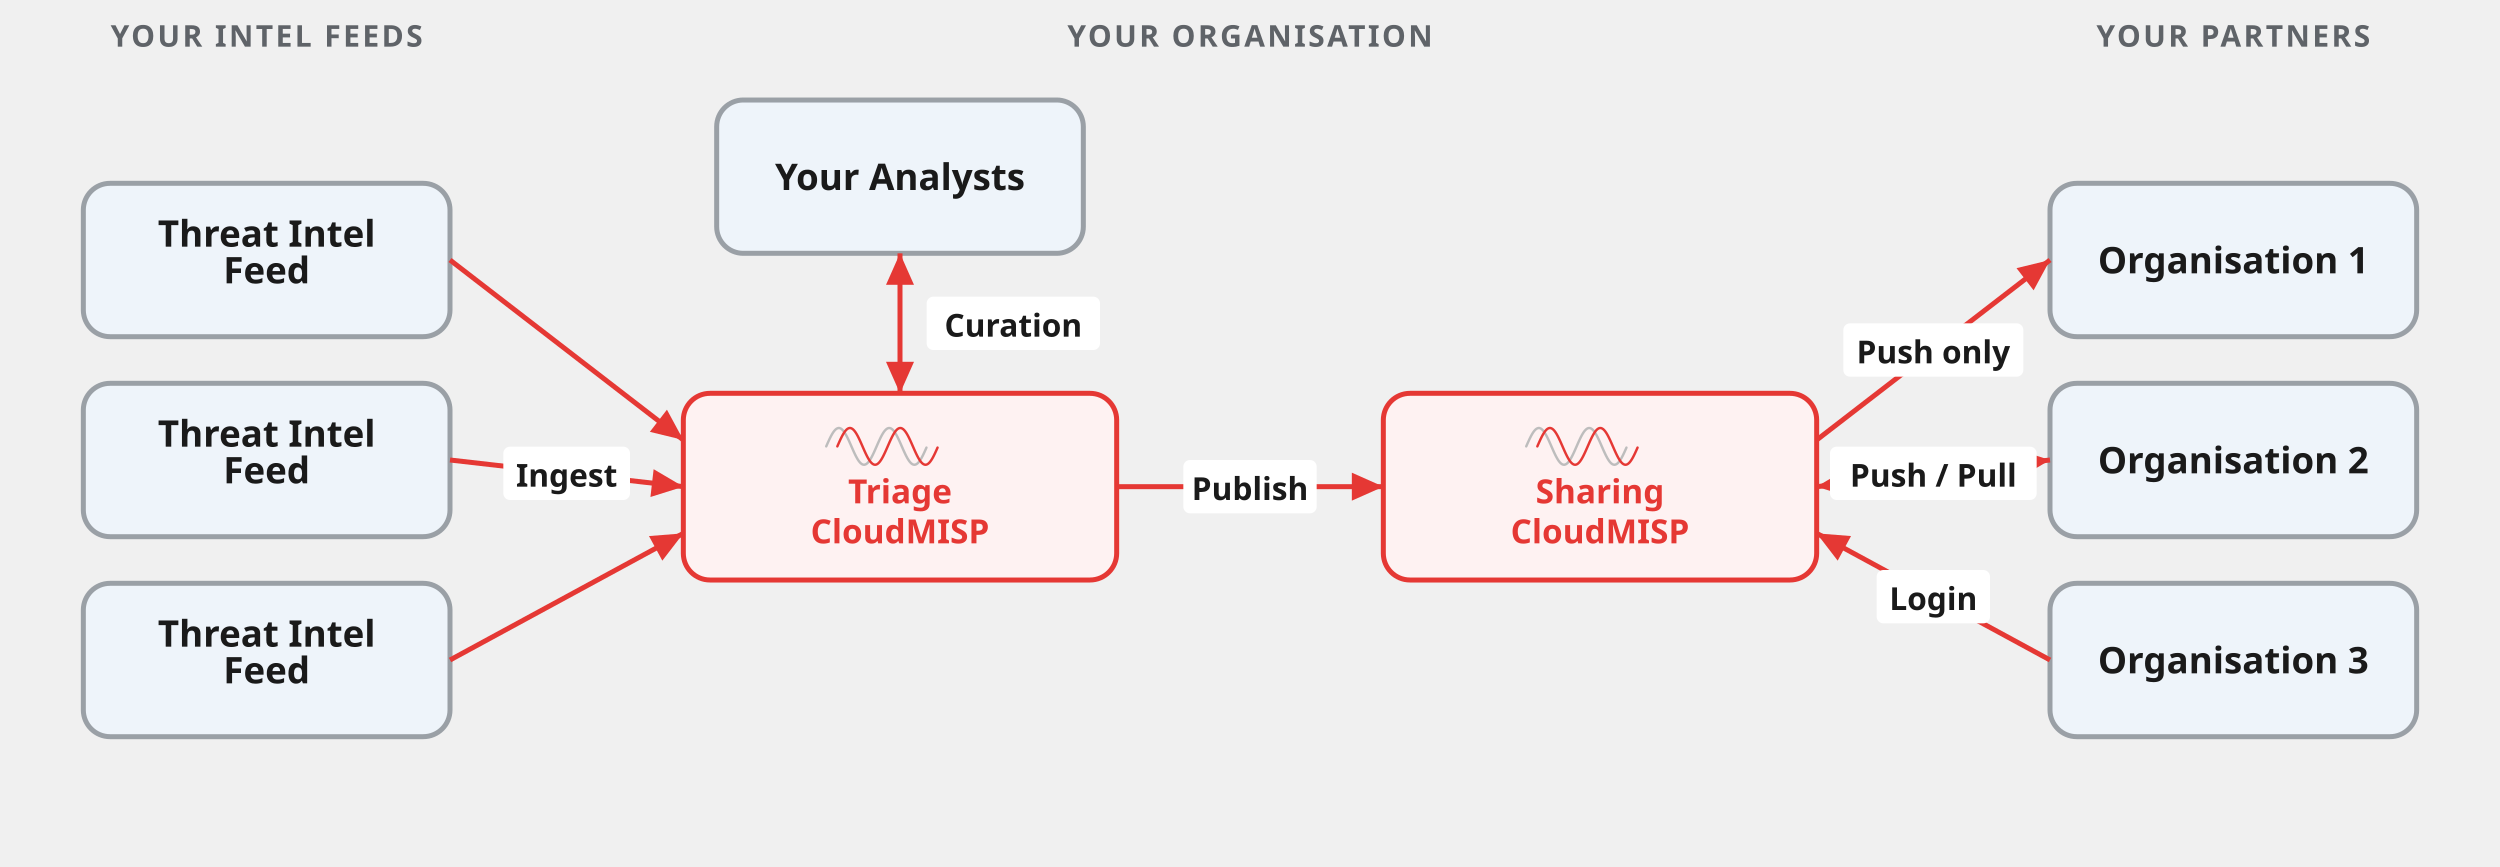
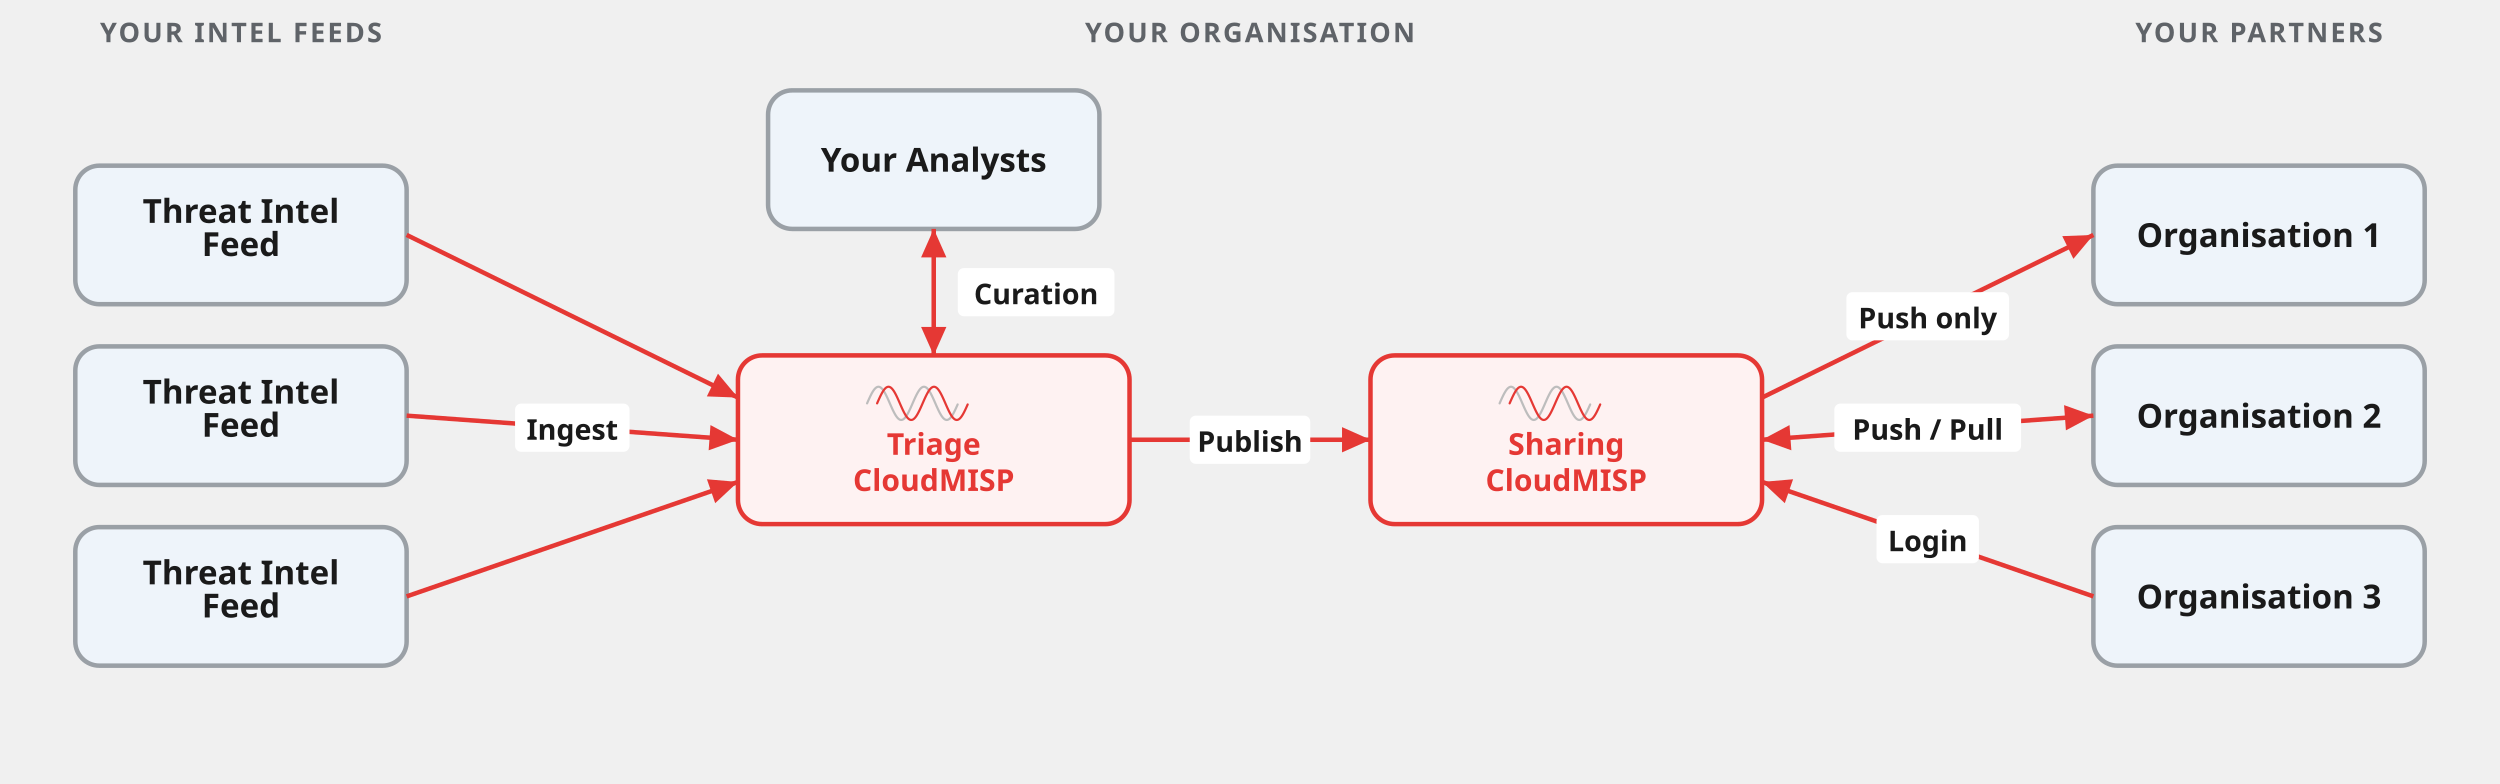
- <svg xmlns="http://www.w3.org/2000/svg" fill="none" viewBox="0 0 750 260">
+ <svg xmlns="http://www.w3.org/2000/svg" fill="none" viewBox="-40 0 830 260">
  <defs>
    <marker id="a" markerHeight="7" markerWidth="7" orient="auto" refX="9" refY="5" viewBox="0 0 10 10">
      <path fill="#e53834" d="m0 1 9 4-9 4z" />
    </marker>
    <marker id="b" markerHeight="7" markerWidth="7" orient="auto" refX="1" refY="5" viewBox="0 0 10 10">
      <path fill="#e53834" d="M10 1 1 5l9 4z" />
    </marker>
  </defs>
-   <text x="80" y="14" fill="#5f6368" font-family="Manrope, sans-serif" font-size="9" font-weight="700" letter-spacing="0.08em" text-anchor="middle">YOUR INTEL FEEDS</text>
+   <text x="40" y="14" fill="#5f6368" font-family="Manrope, sans-serif" font-size="9" font-weight="700" letter-spacing="0.08em" text-anchor="middle">YOUR INTEL FEEDS</text>
  <text x="375" y="14" fill="#5f6368" font-family="Manrope, sans-serif" font-size="9" font-weight="700" letter-spacing="0.08em" text-anchor="middle">YOUR ORGANISATION</text>
-   <text x="670" y="14" fill="#5f6368" font-family="Manrope, sans-serif" font-size="9" font-weight="700" letter-spacing="0.08em" text-anchor="middle">YOUR PARTNERS</text>
-   <rect width="110" height="46" x="25" y="55" fill="#eef4fa" stroke="#9aa0a6" stroke-width="1.5" rx="8" />
-   <text x="80" y="74" fill="#1a1a1a" font-family="Manrope, sans-serif" font-size="11" font-weight="700" text-anchor="middle">Threat Intel</text>
-   <text x="80" y="85" fill="#1a1a1a" font-family="Manrope, sans-serif" font-size="11" font-weight="700" text-anchor="middle">Feed</text>
-   <rect width="110" height="46" x="25" y="115" fill="#eef4fa" stroke="#9aa0a6" stroke-width="1.5" rx="8" />
-   <text x="80" y="134" fill="#1a1a1a" font-family="Manrope, sans-serif" font-size="11" font-weight="700" text-anchor="middle">Threat Intel</text>
-   <text x="80" y="145" fill="#1a1a1a" font-family="Manrope, sans-serif" font-size="11" font-weight="700" text-anchor="middle">Feed</text>
-   <rect width="110" height="46" x="25" y="175" fill="#eef4fa" stroke="#9aa0a6" stroke-width="1.5" rx="8" />
-   <text x="80" y="194" fill="#1a1a1a" font-family="Manrope, sans-serif" font-size="11" font-weight="700" text-anchor="middle">Threat Intel</text>
-   <text x="80" y="205" fill="#1a1a1a" font-family="Manrope, sans-serif" font-size="11" font-weight="700" text-anchor="middle">Feed</text>
+   <text x="710" y="14" fill="#5f6368" font-family="Manrope, sans-serif" font-size="9" font-weight="700" letter-spacing="0.08em" text-anchor="middle">YOUR PARTNERS</text>
+   <rect width="110" height="46" x="-15" y="55" fill="#eef4fa" stroke="#9aa0a6" stroke-width="1.5" rx="8" />
+   <text x="40" y="74" fill="#1a1a1a" font-family="Manrope, sans-serif" font-size="11" font-weight="700" text-anchor="middle">Threat Intel</text>
+   <text x="40" y="85" fill="#1a1a1a" font-family="Manrope, sans-serif" font-size="11" font-weight="700" text-anchor="middle">Feed</text>
+   <rect width="110" height="46" x="-15" y="115" fill="#eef4fa" stroke="#9aa0a6" stroke-width="1.5" rx="8" />
+   <text x="40" y="134" fill="#1a1a1a" font-family="Manrope, sans-serif" font-size="11" font-weight="700" text-anchor="middle">Threat Intel</text>
+   <text x="40" y="145" fill="#1a1a1a" font-family="Manrope, sans-serif" font-size="11" font-weight="700" text-anchor="middle">Feed</text>
+   <rect width="110" height="46" x="-15" y="175" fill="#eef4fa" stroke="#9aa0a6" stroke-width="1.5" rx="8" />
+   <text x="40" y="194" fill="#1a1a1a" font-family="Manrope, sans-serif" font-size="11" font-weight="700" text-anchor="middle">Threat Intel</text>
+   <text x="40" y="205" fill="#1a1a1a" font-family="Manrope, sans-serif" font-size="11" font-weight="700" text-anchor="middle">Feed</text>
  <rect width="110" height="46" x="215" y="30" fill="#eef4fa" stroke="#9aa0a6" stroke-width="1.5" rx="8" />
  <text x="270" y="57" fill="#1a1a1a" font-family="Manrope, sans-serif" font-size="11" font-weight="700" text-anchor="middle">Your Analysts</text>
  <rect width="130" height="56" x="205" y="118" fill="#fef2f2" stroke="#e53834" stroke-width="1.5" rx="8" />
  <g transform="translate(247.5,124) scale(0.1129,0.11268)">
    <g transform="translate(-79.72451,-588.4308)">
      <path d="m 82.999,676.411 c 0.897,-2.059 1.793,-4.119 2.69,-6.161 0.897,-2.043 1.793,-4.069 2.69,-6.063 0.897,-1.994 1.793,-3.955 2.69,-5.869 0.897,-1.913 1.793,-3.778 2.69,-5.581 0.897,-1.802 1.793,-3.541 2.69,-5.204 0.897,-1.662 1.793,-3.248 2.69,-4.744 0.897,-1.496 1.793,-2.903 2.69,-4.209 0.897,-1.306 1.793,-2.511 2.69,-3.606 0.897,-1.095 1.793,-2.08 2.69,-2.947 0.897,-0.867 1.793,-1.615 2.69,-2.24 0.897,-0.625 1.793,-1.125 2.69,-1.498 0.897,-0.373 1.793,-0.617 2.69,-0.732 0.897,-0.115 1.793,-0.099 2.69,0.046 0.897,0.145 1.793,0.421 2.69,0.823 0.897,0.403 1.793,0.933 2.69,1.587 0.897,0.654 1.793,1.431 2.69,2.326 0.897,0.894 1.793,1.907 2.69,3.028 0.897,1.121 1.793,2.351 2.69,3.681 0.897,1.33 1.793,2.759 2.69,4.276 0.897,1.517 1.793,3.122 2.69,4.803 0.897,1.68 1.793,3.436 2.69,5.253 0.897,1.817 1.793,3.695 2.69,5.62 0.897,1.924 1.793,3.895 2.69,5.897 0.897,2.001 1.793,4.034 2.69,6.08 0.897,2.046 1.793,4.107 2.69,6.167 0.897,2.059 1.793,4.116 2.69,6.155 0.897,2.039 1.793,4.059 2.69,6.045 0.897,1.986 1.793,3.938 2.69,5.839 0.897,1.902 1.793,3.753 2.69,5.54 0.897,1.787 1.793,3.509 2.69,5.153 0.897,1.644 1.793,3.209 2.69,4.684 0.897,1.475 1.793,2.858 2.69,4.141 0.897,1.282 1.793,2.462 2.69,3.531 0.897,1.069 1.793,2.026 2.69,2.865 0.897,0.839 1.793,1.558 2.69,2.154 0.897,0.595 1.793,1.066 2.69,1.408 0.897,0.342 1.793,0.556 2.69,0.64 0.897,0.084 1.793,0.037 2.69,-0.139 0.897,-0.176 1.793,-0.482 2.69,-0.915 0.897,-0.433 1.793,-0.993 2.69,-1.676 0.897,-0.683 1.793,-1.489 2.69,-2.411 0.897,-0.922 1.793,-1.961 2.69,-3.108 0.897,-1.147 1.793,-2.402 2.69,-3.755 0.897,-1.353 1.793,-2.804 2.69,-4.342 0.897,-1.538 1.793,-3.162 2.69,-4.86 0.897,-1.698 1.793,-3.47 2.69,-5.301 0.897,-1.831 1.793,-3.722 2.69,-5.657 0.897,-1.935 1.793,-3.915 2.69,-5.923 0.897,-2.008 1.793,-4.046 2.69,-6.095 0.897,-2.05 1.793,-4.112 2.69,-6.17 0.897,-2.058 1.793,-4.113 2.69,-6.147 0.897,-2.034 1.793,-4.048 2.69,-6.026 0.897,-1.978 1.793,-3.919 2.69,-5.809 0.897,-1.89 1.793,-3.727 2.69,-5.499 0.897,-1.772 1.793,-3.477 2.69,-5.102 0.897,-1.625 1.793,-3.17 2.69,-4.624 0.897,-1.453 1.793,-2.814 2.69,-4.072 0.897,-1.258 1.793,-2.412 2.69,-3.455 0.897,-1.042 1.793,-1.972 2.69,-2.783 0.897,-0.811 1.793,-1.501 2.69,-2.067 0.897,-0.566 1.793,-1.006 2.69,-1.318 0.897,-0.312 1.793,-0.495 2.69,-0.548 0.897,-0.053 1.793,0.024 2.69,0.231 0.897,0.207 1.793,0.543 2.69,1.006 0.897,0.463 1.793,1.053 2.69,1.765 0.897,0.712 1.793,1.546 2.69,2.496 0.897,0.95 1.793,2.015 2.69,3.187 0.897,1.172 1.793,2.452 2.69,3.828 0.897,1.376 1.793,2.849 2.69,4.407 0.897,1.558 1.793,3.201 2.69,4.917 0.897,1.715 1.793,3.503 2.69,5.348 0.897,1.845 1.793,3.748 2.69,5.694 0.897,1.946 1.793,3.934 2.69,5.949 0.897,2.015 1.793,4.057 2.69,6.109 0.897,2.052 1.793,4.115 2.69,6.173 0.897,2.057 1.793,4.109 2.69,6.138 0.897,2.029 1.793,4.036 2.69,6.005 0.897,1.969 1.793,3.899 2.69,5.777 0.897,1.877 1.793,3.701 2.69,5.456 0.897,1.756 1.793,3.443 2.69,5.049 0.897,1.606 1.793,3.131 2.69,4.562 0.897,1.431 1.793,2.768 2.69,4.002 0.897,1.233 1.793,2.362 2.69,3.378 0.897,1.016 1.793,1.918 2.69,2.7 0.897,0.782 1.793,1.443 2.69,1.979 0.897,0.536 1.793,0.946 2.69,1.227 0.897,0.281 1.793,0.433 2.69,0.456 0.897,0.022 1.793,-0.086 2.69,-0.323 0.897,-0.237 1.793,-0.604 2.69,-1.097 0.897,-0.493 1.793,-1.113 2.69,-1.854 0.897,-0.741 1.793,-1.603 2.69,-2.58 0.897,-0.977 1.793,-2.069 2.69,-3.266 0.897,-1.197 1.793,-2.501 2.69,-3.9 0.897,-1.399 1.793,-2.893 2.69,-4.471 0.897,-1.578 1.793,-3.24 2.69,-4.972 0.897,-1.732 1.793,-3.535 2.69,-5.393 0.897,-1.859 1.793,-3.773 2.69,-5.729 0.897,-1.955 1.793,-3.952 2.69,-5.973 0.897,-2.021 1.793,-4.067 2.69,-6.122" style="fill:none;stroke:#bdbdbd;stroke-width:6.549;stroke-linecap:round;stroke-linejoin:miter;stroke-miterlimit:0.7" />
      <path d="m 112.48,676.411 c 0.897,-2.059 1.793,-4.119 2.69,-6.161 0.897,-2.043 1.793,-4.069 2.69,-6.063 0.897,-1.994 1.793,-3.955 2.69,-5.869 0.897,-1.913 1.793,-3.778 2.69,-5.581 0.897,-1.802 1.793,-3.541 2.69,-5.204 0.897,-1.662 1.793,-3.248 2.69,-4.744 0.897,-1.496 1.793,-2.903 2.69,-4.209 0.897,-1.306 1.793,-2.511 2.69,-3.606 0.897,-1.095 1.793,-2.08 2.69,-2.947 0.897,-0.867 1.793,-1.615 2.69,-2.24 0.897,-0.625 1.793,-1.125 2.69,-1.498 0.897,-0.373 1.793,-0.617 2.69,-0.732 0.897,-0.115 1.793,-0.099 2.69,0.046 0.897,0.145 1.793,0.421 2.69,0.823 0.897,0.403 1.793,0.933 2.69,1.587 0.897,0.654 1.793,1.431 2.69,2.326 0.897,0.894 1.793,1.907 2.69,3.028 0.897,1.121 1.793,2.351 2.69,3.681 0.897,1.33 1.793,2.759 2.69,4.276 0.897,1.517 1.793,3.122 2.69,4.803 0.897,1.68 1.793,3.436 2.69,5.253 0.897,1.817 1.793,3.695 2.69,5.62 0.897,1.924 1.793,3.895 2.69,5.897 0.897,2.001 1.793,4.034 2.69,6.08 0.897,2.047 1.793,4.108 2.69,6.167 0.897,2.059 1.793,4.116 2.69,6.155 0.897,2.039 1.793,4.059 2.69,6.045 0.897,1.986 1.793,3.938 2.69,5.839 0.897,1.902 1.793,3.753 2.69,5.54 0.897,1.787 1.793,3.509 2.69,5.153 0.897,1.644 1.793,3.209 2.69,4.684 0.897,1.475 1.793,2.858 2.69,4.141 0.897,1.282 1.793,2.462 2.69,3.531 0.897,1.069 1.793,2.026 2.69,2.865 0.897,0.839 1.793,1.558 2.69,2.154 0.897,0.595 1.793,1.066 2.69,1.408 0.897,0.342 1.793,0.556 2.69,0.64 0.897,0.084 1.793,0.037 2.69,-0.139 0.897,-0.176 1.793,-0.482 2.69,-0.915 0.897,-0.433 1.793,-0.993 2.69,-1.676 0.897,-0.683 1.793,-1.489 2.69,-2.411 0.897,-0.922 1.793,-1.961 2.69,-3.108 0.897,-1.147 1.793,-2.402 2.69,-3.755 0.897,-1.353 1.793,-2.804 2.69,-4.342 0.897,-1.538 1.793,-3.162 2.69,-4.86 0.897,-1.698 1.793,-3.47 2.69,-5.301 0.897,-1.831 1.793,-3.722 2.69,-5.657 0.897,-1.935 1.793,-3.915 2.69,-5.923 0.897,-2.008 1.793,-4.046 2.69,-6.095 0.897,-2.05 1.793,-4.112 2.69,-6.17 0.897,-2.058 1.793,-4.113 2.69,-6.147 0.897,-2.034 1.793,-4.048 2.69,-6.026 0.897,-1.978 1.793,-3.919 2.69,-5.809 0.897,-1.89 1.793,-3.727 2.69,-5.499 0.897,-1.772 1.793,-3.477 2.69,-5.102 0.897,-1.625 1.793,-3.17 2.69,-4.624 0.897,-1.453 1.793,-2.814 2.69,-4.072 0.897,-1.258 1.793,-2.412 2.69,-3.455 0.897,-1.042 1.793,-1.972 2.69,-2.783 0.897,-0.811 1.793,-1.501 2.69,-2.067 0.897,-0.566 1.793,-1.006 2.69,-1.318 0.897,-0.312 1.793,-0.495 2.69,-0.548 0.897,-0.053 1.793,0.024 2.69,0.231 0.897,0.207 1.793,0.543 2.69,1.006 0.897,0.463 1.793,1.053 2.69,1.765 0.897,0.712 1.793,1.546 2.69,2.496 0.897,0.95 1.793,2.015 2.69,3.187 0.897,1.172 1.793,2.452 2.69,3.828 0.897,1.376 1.793,2.849 2.69,4.407 0.897,1.558 1.793,3.201 2.69,4.917 0.897,1.715 1.793,3.503 2.69,5.348 0.897,1.845 1.793,3.748 2.69,5.694 0.897,1.946 1.793,3.934 2.69,5.949 0.897,2.015 1.793,4.057 2.69,6.109 0.897,2.052 1.793,4.115 2.69,6.173 0.897,2.057 1.793,4.109 2.69,6.138 0.897,2.029 1.793,4.036 2.69,6.005 0.897,1.969 1.793,3.899 2.69,5.777 0.897,1.877 1.793,3.701 2.69,5.456 0.897,1.756 1.793,3.443 2.69,5.049 0.897,1.606 1.793,3.131 2.69,4.562 0.897,1.431 1.793,2.768 2.69,4.002 0.897,1.233 1.793,2.362 2.69,3.378 0.897,1.016 1.793,1.918 2.69,2.7 0.897,0.782 1.793,1.443 2.69,1.979 0.897,0.536 1.793,0.946 2.69,1.227 0.897,0.281 1.793,0.433 2.69,0.456 0.897,0.022 1.793,-0.086 2.69,-0.323 0.897,-0.237 1.793,-0.604 2.69,-1.097 0.897,-0.493 1.793,-1.113 2.69,-1.853 0.897,-0.741 1.793,-1.603 2.69,-2.58 0.897,-0.977 1.793,-2.069 2.69,-3.266 0.897,-1.197 1.793,-2.501 2.69,-3.9 0.897,-1.399 1.793,-2.893 2.69,-4.471 0.897,-1.578 1.793,-3.24 2.69,-4.972 0.897,-1.732 1.793,-3.535 2.69,-5.393 0.897,-1.859 1.793,-3.773 2.69,-5.729 0.897,-1.955 1.793,-3.952 2.69,-5.973 0.897,-2.021 1.793,-4.067 2.69,-6.122" style="fill:none;stroke:#e53834;stroke-width:6.549;stroke-linecap:round;stroke-linejoin:miter;stroke-miterlimit:0.7" />
    </g>
  </g>
  <text x="270" y="151" fill="#e53834" font-family="Manrope, sans-serif" font-size="10" font-weight="700" text-anchor="middle">Triage</text>
  <text x="270" y="163" fill="#e53834" font-family="Manrope, sans-serif" font-size="10" font-weight="700" text-anchor="middle">CloudMISP</text>
  <rect width="130" height="56" x="415" y="118" fill="#fef2f2" stroke="#e53834" stroke-width="1.5" rx="8" />
  <g transform="translate(457.5,124) scale(0.1129,0.11268)">
    <g transform="translate(-79.72451,-588.4308)">
      <path d="m 82.999,676.411 c 0.897,-2.059 1.793,-4.119 2.69,-6.161 0.897,-2.043 1.793,-4.069 2.69,-6.063 0.897,-1.994 1.793,-3.955 2.69,-5.869 0.897,-1.913 1.793,-3.778 2.69,-5.581 0.897,-1.802 1.793,-3.541 2.69,-5.204 0.897,-1.662 1.793,-3.248 2.69,-4.744 0.897,-1.496 1.793,-2.903 2.69,-4.209 0.897,-1.306 1.793,-2.511 2.69,-3.606 0.897,-1.095 1.793,-2.08 2.69,-2.947 0.897,-0.867 1.793,-1.615 2.69,-2.24 0.897,-0.625 1.793,-1.125 2.69,-1.498 0.897,-0.373 1.793,-0.617 2.69,-0.732 0.897,-0.115 1.793,-0.099 2.69,0.046 0.897,0.145 1.793,0.421 2.69,0.823 0.897,0.403 1.793,0.933 2.69,1.587 0.897,0.654 1.793,1.431 2.69,2.326 0.897,0.894 1.793,1.907 2.69,3.028 0.897,1.121 1.793,2.351 2.69,3.681 0.897,1.33 1.793,2.759 2.69,4.276 0.897,1.517 1.793,3.122 2.69,4.803 0.897,1.68 1.793,3.436 2.69,5.253 0.897,1.817 1.793,3.695 2.69,5.62 0.897,1.924 1.793,3.895 2.69,5.897 0.897,2.001 1.793,4.034 2.69,6.08 0.897,2.046 1.793,4.107 2.69,6.167 0.897,2.059 1.793,4.116 2.69,6.155 0.897,2.039 1.793,4.059 2.69,6.045 0.897,1.986 1.793,3.938 2.69,5.839 0.897,1.902 1.793,3.753 2.69,5.54 0.897,1.787 1.793,3.509 2.69,5.153 0.897,1.644 1.793,3.209 2.69,4.684 0.897,1.475 1.793,2.858 2.69,4.141 0.897,1.282 1.793,2.462 2.69,3.531 0.897,1.069 1.793,2.026 2.69,2.865 0.897,0.839 1.793,1.558 2.69,2.154 0.897,0.595 1.793,1.066 2.69,1.408 0.897,0.342 1.793,0.556 2.69,0.64 0.897,0.084 1.793,0.037 2.69,-0.139 0.897,-0.176 1.793,-0.482 2.69,-0.915 0.897,-0.433 1.793,-0.993 2.69,-1.676 0.897,-0.683 1.793,-1.489 2.69,-2.411 0.897,-0.922 1.793,-1.961 2.69,-3.108 0.897,-1.147 1.793,-2.402 2.69,-3.755 0.897,-1.353 1.793,-2.804 2.69,-4.342 0.897,-1.538 1.793,-3.162 2.69,-4.86 0.897,-1.698 1.793,-3.47 2.69,-5.301 0.897,-1.831 1.793,-3.722 2.69,-5.657 0.897,-1.935 1.793,-3.915 2.69,-5.923 0.897,-2.008 1.793,-4.046 2.69,-6.095 0.897,-2.05 1.793,-4.112 2.69,-6.17 0.897,-2.058 1.793,-4.113 2.69,-6.147 0.897,-2.034 1.793,-4.048 2.69,-6.026 0.897,-1.978 1.793,-3.919 2.69,-5.809 0.897,-1.89 1.793,-3.727 2.69,-5.499 0.897,-1.772 1.793,-3.477 2.69,-5.102 0.897,-1.625 1.793,-3.17 2.69,-4.624 0.897,-1.453 1.793,-2.814 2.69,-4.072 0.897,-1.258 1.793,-2.412 2.69,-3.455 0.897,-1.042 1.793,-1.972 2.69,-2.783 0.897,-0.811 1.793,-1.501 2.69,-2.067 0.897,-0.566 1.793,-1.006 2.69,-1.318 0.897,-0.312 1.793,-0.495 2.69,-0.548 0.897,-0.053 1.793,0.024 2.69,0.231 0.897,0.207 1.793,0.543 2.69,1.006 0.897,0.463 1.793,1.053 2.69,1.765 0.897,0.712 1.793,1.546 2.69,2.496 0.897,0.95 1.793,2.015 2.69,3.187 0.897,1.172 1.793,2.452 2.69,3.828 0.897,1.376 1.793,2.849 2.69,4.407 0.897,1.558 1.793,3.201 2.69,4.917 0.897,1.715 1.793,3.503 2.69,5.348 0.897,1.845 1.793,3.748 2.69,5.694 0.897,1.946 1.793,3.934 2.69,5.949 0.897,2.015 1.793,4.057 2.69,6.109 0.897,2.052 1.793,4.115 2.69,6.173 0.897,2.057 1.793,4.109 2.69,6.138 0.897,2.029 1.793,4.036 2.69,6.005 0.897,1.969 1.793,3.899 2.69,5.777 0.897,1.877 1.793,3.701 2.69,5.456 0.897,1.756 1.793,3.443 2.69,5.049 0.897,1.606 1.793,3.131 2.69,4.562 0.897,1.431 1.793,2.768 2.69,4.002 0.897,1.233 1.793,2.362 2.69,3.378 0.897,1.016 1.793,1.918 2.69,2.7 0.897,0.782 1.793,1.443 2.69,1.979 0.897,0.536 1.793,0.946 2.69,1.227 0.897,0.281 1.793,0.433 2.69,0.456 0.897,0.022 1.793,-0.086 2.69,-0.323 0.897,-0.237 1.793,-0.604 2.69,-1.097 0.897,-0.493 1.793,-1.113 2.69,-1.854 0.897,-0.741 1.793,-1.603 2.69,-2.58 0.897,-0.977 1.793,-2.069 2.69,-3.266 0.897,-1.197 1.793,-2.501 2.69,-3.9 0.897,-1.399 1.793,-2.893 2.69,-4.471 0.897,-1.578 1.793,-3.24 2.69,-4.972 0.897,-1.732 1.793,-3.535 2.69,-5.393 0.897,-1.859 1.793,-3.773 2.69,-5.729 0.897,-1.955 1.793,-3.952 2.69,-5.973 0.897,-2.021 1.793,-4.067 2.69,-6.122" style="fill:none;stroke:#bdbdbd;stroke-width:6.549;stroke-linecap:round;stroke-linejoin:miter;stroke-miterlimit:0.7" />
      <path d="m 112.48,676.411 c 0.897,-2.059 1.793,-4.119 2.69,-6.161 0.897,-2.043 1.793,-4.069 2.69,-6.063 0.897,-1.994 1.793,-3.955 2.69,-5.869 0.897,-1.913 1.793,-3.778 2.69,-5.581 0.897,-1.802 1.793,-3.541 2.69,-5.204 0.897,-1.662 1.793,-3.248 2.69,-4.744 0.897,-1.496 1.793,-2.903 2.69,-4.209 0.897,-1.306 1.793,-2.511 2.69,-3.606 0.897,-1.095 1.793,-2.08 2.69,-2.947 0.897,-0.867 1.793,-1.615 2.69,-2.24 0.897,-0.625 1.793,-1.125 2.69,-1.498 0.897,-0.373 1.793,-0.617 2.69,-0.732 0.897,-0.115 1.793,-0.099 2.69,0.046 0.897,0.145 1.793,0.421 2.69,0.823 0.897,0.403 1.793,0.933 2.69,1.587 0.897,0.654 1.793,1.431 2.69,2.326 0.897,0.894 1.793,1.907 2.69,3.028 0.897,1.121 1.793,2.351 2.69,3.681 0.897,1.33 1.793,2.759 2.69,4.276 0.897,1.517 1.793,3.122 2.69,4.803 0.897,1.68 1.793,3.436 2.69,5.253 0.897,1.817 1.793,3.695 2.69,5.62 0.897,1.924 1.793,3.895 2.69,5.897 0.897,2.001 1.793,4.034 2.69,6.08 0.897,2.047 1.793,4.108 2.69,6.167 0.897,2.059 1.793,4.116 2.69,6.155 0.897,2.039 1.793,4.059 2.69,6.045 0.897,1.986 1.793,3.938 2.69,5.839 0.897,1.902 1.793,3.753 2.69,5.54 0.897,1.787 1.793,3.509 2.69,5.153 0.897,1.644 1.793,3.209 2.69,4.684 0.897,1.475 1.793,2.858 2.69,4.141 0.897,1.282 1.793,2.462 2.69,3.531 0.897,1.069 1.793,2.026 2.69,2.865 0.897,0.839 1.793,1.558 2.69,2.154 0.897,0.595 1.793,1.066 2.69,1.408 0.897,0.342 1.793,0.556 2.69,0.64 0.897,0.084 1.793,0.037 2.69,-0.139 0.897,-0.176 1.793,-0.482 2.69,-0.915 0.897,-0.433 1.793,-0.993 2.69,-1.676 0.897,-0.683 1.793,-1.489 2.69,-2.411 0.897,-0.922 1.793,-1.961 2.69,-3.108 0.897,-1.147 1.793,-2.402 2.69,-3.755 0.897,-1.353 1.793,-2.804 2.69,-4.342 0.897,-1.538 1.793,-3.162 2.69,-4.86 0.897,-1.698 1.793,-3.47 2.69,-5.301 0.897,-1.831 1.793,-3.722 2.69,-5.657 0.897,-1.935 1.793,-3.915 2.69,-5.923 0.897,-2.008 1.793,-4.046 2.69,-6.095 0.897,-2.05 1.793,-4.112 2.69,-6.17 0.897,-2.058 1.793,-4.113 2.69,-6.147 0.897,-2.034 1.793,-4.048 2.69,-6.026 0.897,-1.978 1.793,-3.919 2.69,-5.809 0.897,-1.89 1.793,-3.727 2.69,-5.499 0.897,-1.772 1.793,-3.477 2.69,-5.102 0.897,-1.625 1.793,-3.17 2.69,-4.624 0.897,-1.453 1.793,-2.814 2.69,-4.072 0.897,-1.258 1.793,-2.412 2.69,-3.455 0.897,-1.042 1.793,-1.972 2.69,-2.783 0.897,-0.811 1.793,-1.501 2.69,-2.067 0.897,-0.566 1.793,-1.006 2.69,-1.318 0.897,-0.312 1.793,-0.495 2.69,-0.548 0.897,-0.053 1.793,0.024 2.69,0.231 0.897,0.207 1.793,0.543 2.69,1.006 0.897,0.463 1.793,1.053 2.69,1.765 0.897,0.712 1.793,1.546 2.69,2.496 0.897,0.95 1.793,2.015 2.69,3.187 0.897,1.172 1.793,2.452 2.69,3.828 0.897,1.376 1.793,2.849 2.69,4.407 0.897,1.558 1.793,3.201 2.69,4.917 0.897,1.715 1.793,3.503 2.69,5.348 0.897,1.845 1.793,3.748 2.69,5.694 0.897,1.946 1.793,3.934 2.69,5.949 0.897,2.015 1.793,4.057 2.69,6.109 0.897,2.052 1.793,4.115 2.69,6.173 0.897,2.057 1.793,4.109 2.69,6.138 0.897,2.029 1.793,4.036 2.69,6.005 0.897,1.969 1.793,3.899 2.69,5.777 0.897,1.877 1.793,3.701 2.69,5.456 0.897,1.756 1.793,3.443 2.69,5.049 0.897,1.606 1.793,3.131 2.69,4.562 0.897,1.431 1.793,2.768 2.69,4.002 0.897,1.233 1.793,2.362 2.69,3.378 0.897,1.016 1.793,1.918 2.69,2.7 0.897,0.782 1.793,1.443 2.69,1.979 0.897,0.536 1.793,0.946 2.69,1.227 0.897,0.281 1.793,0.433 2.69,0.456 0.897,0.022 1.793,-0.086 2.69,-0.323 0.897,-0.237 1.793,-0.604 2.69,-1.097 0.897,-0.493 1.793,-1.113 2.69,-1.853 0.897,-0.741 1.793,-1.603 2.69,-2.58 0.897,-0.977 1.793,-2.069 2.69,-3.266 0.897,-1.197 1.793,-2.501 2.69,-3.9 0.897,-1.399 1.793,-2.893 2.69,-4.471 0.897,-1.578 1.793,-3.24 2.69,-4.972 0.897,-1.732 1.793,-3.535 2.69,-5.393 0.897,-1.859 1.793,-3.773 2.69,-5.729 0.897,-1.955 1.793,-3.952 2.69,-5.973 0.897,-2.021 1.793,-4.067 2.69,-6.122" style="fill:none;stroke:#e53834;stroke-width:6.549;stroke-linecap:round;stroke-linejoin:miter;stroke-miterlimit:0.7" />
    </g>
  </g>
  <text x="480" y="151" fill="#e53834" font-family="Manrope, sans-serif" font-size="10" font-weight="700" text-anchor="middle">Sharing</text>
  <text x="480" y="163" fill="#e53834" font-family="Manrope, sans-serif" font-size="10" font-weight="700" text-anchor="middle">CloudMISP</text>
-   <rect width="110" height="46" x="615" y="55" fill="#eef4fa" stroke="#9aa0a6" stroke-width="1.5" rx="8" />
-   <text x="670" y="82" fill="#1a1a1a" font-family="Manrope, sans-serif" font-size="11" font-weight="700" text-anchor="middle">Organisation 1</text>
-   <rect width="110" height="46" x="615" y="115" fill="#eef4fa" stroke="#9aa0a6" stroke-width="1.5" rx="8" />
-   <text x="670" y="142" fill="#1a1a1a" font-family="Manrope, sans-serif" font-size="11" font-weight="700" text-anchor="middle">Organisation 2</text>
-   <rect width="110" height="46" x="615" y="175" fill="#eef4fa" stroke="#9aa0a6" stroke-width="1.5" rx="8" />
-   <text x="670" y="202" fill="#1a1a1a" font-family="Manrope, sans-serif" font-size="11" font-weight="700" text-anchor="middle">Organisation 3</text>
-   <path stroke="#e53834" stroke-width="1.5" marker-end="url(#a)" d="M135 78 205 132" />
-   <path stroke="#e53834" stroke-width="1.5" marker-end="url(#a)" d="M135 138 205 146" />
-   <path stroke="#e53834" stroke-width="1.5" marker-end="url(#a)" d="M135 198 205 160" />
+   <rect width="110" height="46" x="655" y="55" fill="#eef4fa" stroke="#9aa0a6" stroke-width="1.5" rx="8" />
+   <text x="710" y="82" fill="#1a1a1a" font-family="Manrope, sans-serif" font-size="11" font-weight="700" text-anchor="middle">Organisation 1</text>
+   <rect width="110" height="46" x="655" y="115" fill="#eef4fa" stroke="#9aa0a6" stroke-width="1.5" rx="8" />
+   <text x="710" y="142" fill="#1a1a1a" font-family="Manrope, sans-serif" font-size="11" font-weight="700" text-anchor="middle">Organisation 2</text>
+   <rect width="110" height="46" x="655" y="175" fill="#eef4fa" stroke="#9aa0a6" stroke-width="1.5" rx="8" />
+   <text x="710" y="202" fill="#1a1a1a" font-family="Manrope, sans-serif" font-size="11" font-weight="700" text-anchor="middle">Organisation 3</text>
+   <path stroke="#e53834" stroke-width="1.5" marker-end="url(#a)" d="M95 78 205 132" />
+   <path stroke="#e53834" stroke-width="1.5" marker-end="url(#a)" d="M95 138 205 146" />
+   <path stroke="#e53834" stroke-width="1.5" marker-end="url(#a)" d="M95 198 205 160" />
  <path stroke="#e53834" stroke-width="1.5" marker-end="url(#a)" marker-start="url(#b)" d="M270 76 270 118" />
  <path stroke="#e53834" stroke-width="1.5" marker-end="url(#a)" d="M335 146 415 146" />
-   <path stroke="#e53834" stroke-width="1.5" marker-end="url(#a)" d="M545 132 615 78" />
-   <path stroke="#e53834" stroke-width="1.5" marker-end="url(#a)" marker-start="url(#b)" d="M545 146 615 138" />
-   <path stroke="#e53834" stroke-width="1.5" marker-end="url(#a)" d="M615 198 545 160" />
-   <rect x="151" y="134" width="38" height="16" rx="2" fill="#fff" />
-   <text x="170" y="146" fill="#1a1a1a" font-family="Manrope, sans-serif" font-size="9.5" font-weight="600" text-anchor="middle">Ingest</text>
+   <path stroke="#e53834" stroke-width="1.5" marker-end="url(#a)" d="M545 132 655 78" />
+   <path stroke="#e53834" stroke-width="1.5" marker-end="url(#a)" marker-start="url(#b)" d="M545 146 655 138" />
+   <path stroke="#e53834" stroke-width="1.5" marker-end="url(#a)" d="M655 198 545 160" />
+   <rect x="131" y="134" width="38" height="16" rx="2" fill="#fff" />
+   <text x="150" y="146" fill="#1a1a1a" font-family="Manrope, sans-serif" font-size="9.5" font-weight="600" text-anchor="middle">Ingest</text>
  <rect x="278" y="89" width="52" height="16" rx="2" fill="#fff" />
  <text x="304" y="101" fill="#1a1a1a" font-family="Manrope, sans-serif" font-size="9.5" font-weight="600" text-anchor="middle">Curation</text>
  <rect x="355" y="138" width="40" height="16" rx="2" fill="#fff" />
  <text x="375" y="150" fill="#1a1a1a" font-family="Manrope, sans-serif" font-size="9.5" font-weight="600" text-anchor="middle">Publish</text>
-   <rect x="553" y="97" width="54" height="16" rx="2" fill="#fff" />
-   <text x="580" y="109" fill="#1a1a1a" font-family="Manrope, sans-serif" font-size="9.5" font-weight="600" text-anchor="middle">Push only</text>
-   <rect x="549" y="134" width="62" height="16" rx="2" fill="#fff" />
-   <text x="580" y="146" fill="#1a1a1a" font-family="Manrope, sans-serif" font-size="9.5" font-weight="600" text-anchor="middle">Push / Pull</text>
-   <rect x="563" y="171" width="34" height="16" rx="2" fill="#fff" />
-   <text x="580" y="183" fill="#1a1a1a" font-family="Manrope, sans-serif" font-size="9.5" font-weight="600" text-anchor="middle">Login</text>
+   <rect x="573" y="97" width="54" height="16" rx="2" fill="#fff" />
+   <text x="600" y="109" fill="#1a1a1a" font-family="Manrope, sans-serif" font-size="9.5" font-weight="600" text-anchor="middle">Push only</text>
+   <rect x="569" y="134" width="62" height="16" rx="2" fill="#fff" />
+   <text x="600" y="146" fill="#1a1a1a" font-family="Manrope, sans-serif" font-size="9.5" font-weight="600" text-anchor="middle">Push / Pull</text>
+   <rect x="583" y="171" width="34" height="16" rx="2" fill="#fff" />
+   <text x="600" y="183" fill="#1a1a1a" font-family="Manrope, sans-serif" font-size="9.5" font-weight="600" text-anchor="middle">Login</text>
</svg>
